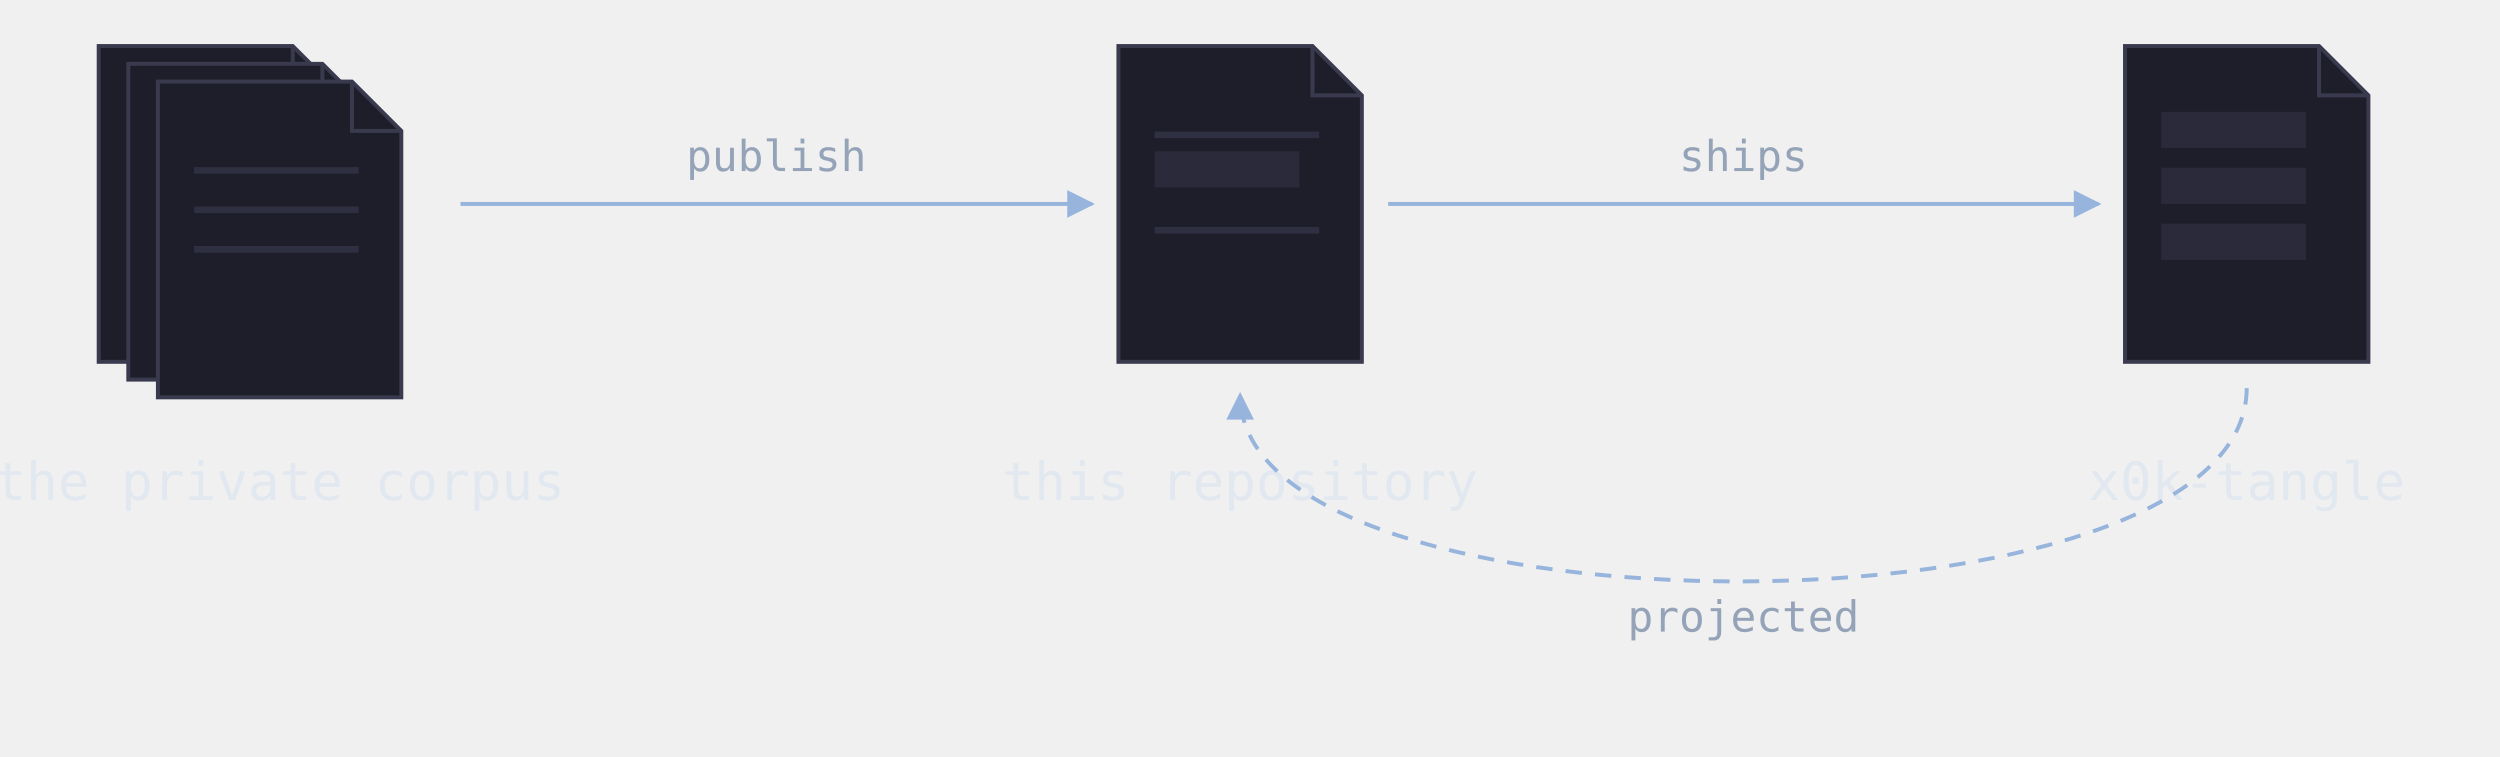
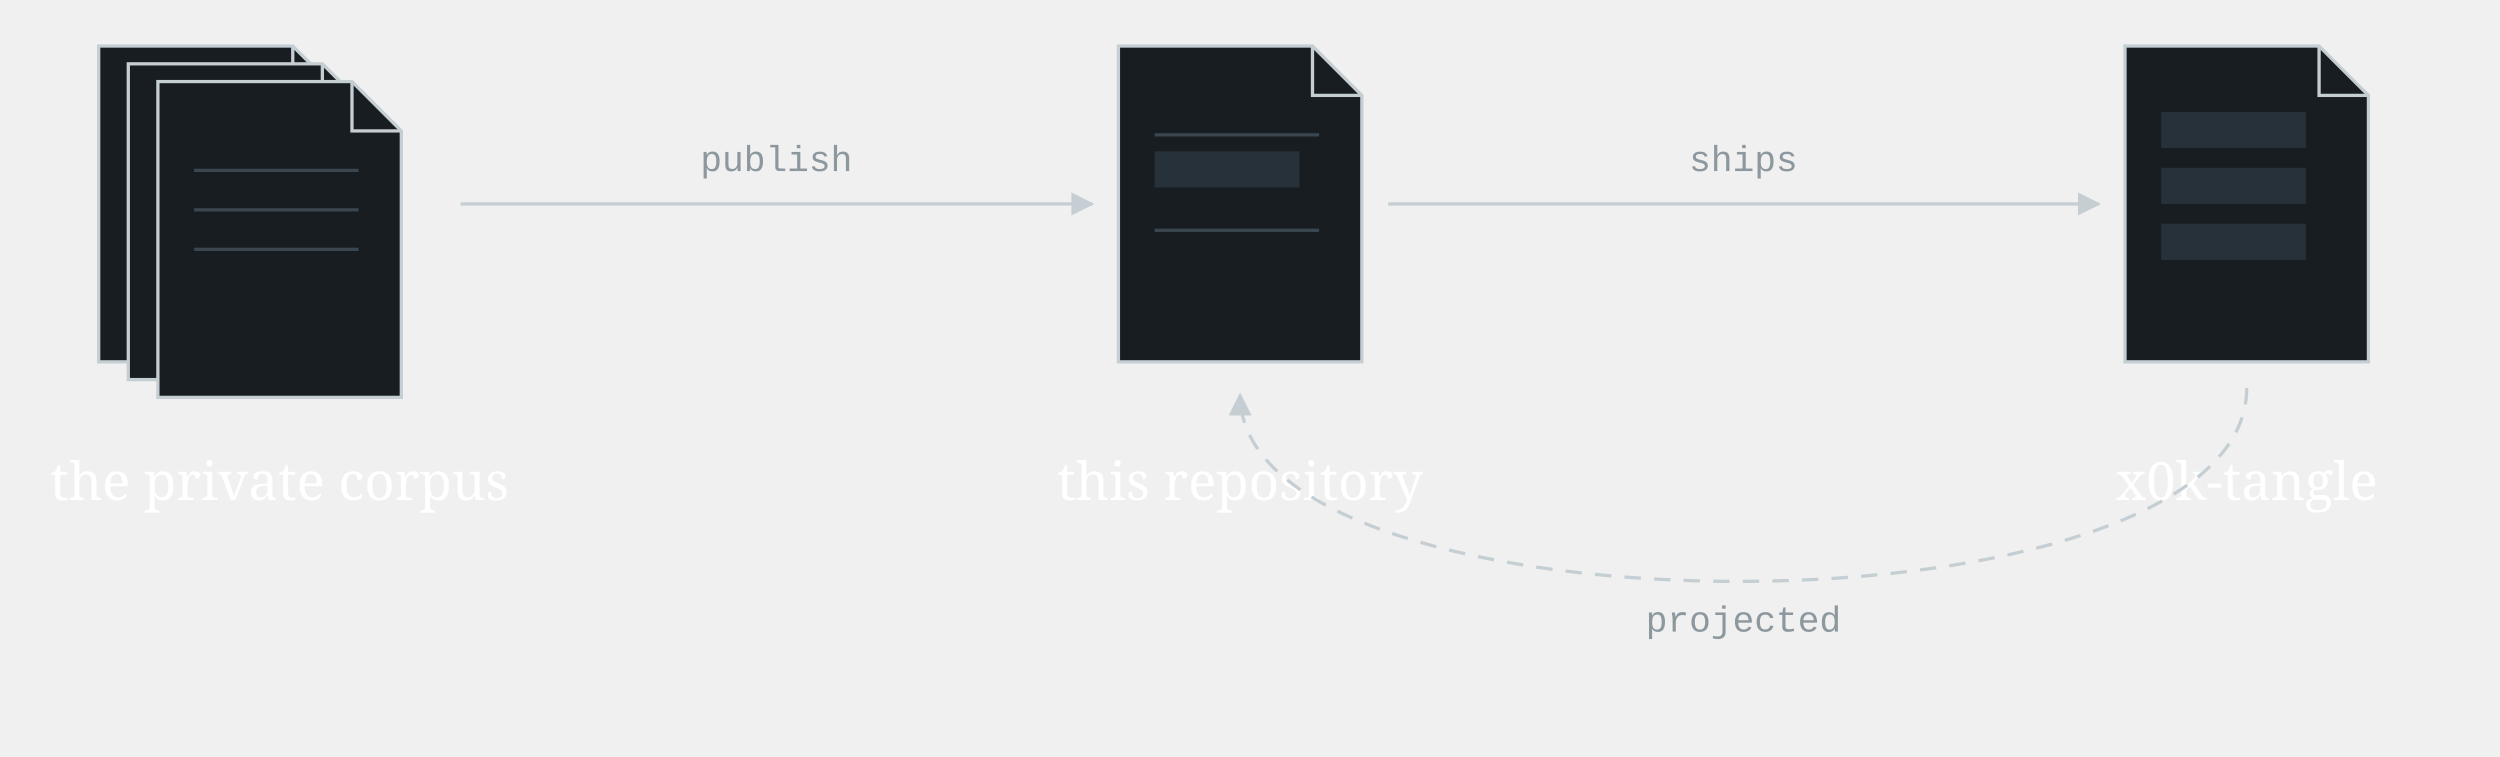
<svg xmlns="http://www.w3.org/2000/svg" viewBox="0 0 760 230" width="760" height="230" role="img" aria-label="the corpus publishes this repository, which ships the tangler that projected it">
  <defs>
    <marker id="a" viewBox="0 0 10 10" refX="9" refY="5" markerWidth="7" markerHeight="7" orient="auto-start-reverse">
-       <path d="M0,0 L10,5 L0,10 z" fill="#96b4dc" />
+       <path d="M0,0 L10,5 L0,10 z" fill="#c5ced3" />
    </marker>
  </defs>
-   <g font-family="ui-monospace,'IBM Plex Mono',Menlo,monospace">
-     <path d="M30,14.0 h59 l15,15 v81 h-74 z" fill="#1e1e2a" stroke="#3a3a4e" stroke-width="1.2" />
-     <path d="M89,14.0 v15 h15" fill="none" stroke="#3a3a4e" stroke-width="1.2" />
-     <path d="M39,19.4 h59 l15,15 v81 h-74 z" fill="#1e1e2a" stroke="#3a3a4e" stroke-width="1.2" />
-     <path d="M98,19.4 v15 h15" fill="none" stroke="#3a3a4e" stroke-width="1.2" />
-     <path d="M48,24.8 h59 l15,15 v81 h-74 z" fill="#1e1e2a" stroke="#3a3a4e" stroke-width="1.2" />
-     <path d="M107,24.8 v15 h15" fill="none" stroke="#3a3a4e" stroke-width="1.2" />
-     <line x1="59" y1="51.8" x2="109" y2="51.8" stroke="#2f2f42" stroke-width="2" />
-     <line x1="59" y1="63.8" x2="109" y2="63.8" stroke="#2f2f42" stroke-width="2" />
-     <line x1="59" y1="75.8" x2="109" y2="75.8" stroke="#2f2f42" stroke-width="2" />
-     <text x="85" y="152" text-anchor="middle" font-size="16" fill="#e2e8f0">the private corpus</text>
-     <path d="M340,14 h59 l15,15 v81 h-74 z" fill="#1e1e2a" stroke="#3a3a4e" stroke-width="1.2" />
-     <path d="M399,14 v15 h15" fill="none" stroke="#3a3a4e" stroke-width="1.2" />
-     <line x1="351" y1="41" x2="401" y2="41" stroke="#2f2f42" stroke-width="2" />
-     <rect x="351" y="46" width="44" height="11" fill="#2a2a3a" stroke="none" />
-     <line x1="351" y1="70" x2="401" y2="70" stroke="#2f2f42" stroke-width="2" />
-     <text x="377" y="152" text-anchor="middle" font-size="16" fill="#e2e8f0">this repository</text>
-     <path d="M646,14 h59 l15,15 v81 h-74 z" fill="#1e1e2a" stroke="#3a3a4e" stroke-width="1.2" />
-     <path d="M705,14 v15 h15" fill="none" stroke="#3a3a4e" stroke-width="1.2" />
-     <rect x="657" y="34" width="44" height="11" fill="#2a2a3a" stroke="none" />
-     <rect x="657" y="51" width="44" height="11" fill="#2a2a3a" stroke="none" />
-     <rect x="657" y="68" width="44" height="11" fill="#2a2a3a" stroke="none" />
-     <text x="683" y="152" text-anchor="middle" font-size="16" fill="#e2e8f0">x0k-tangle</text>
-     <line x1="140" y1="62" x2="332" y2="62" stroke="#96b4dc" stroke-width="1.2" marker-end="url(#a)" />
-     <text x="236" y="52" text-anchor="middle" font-size="13" fill="#94a3b8">publish</text>
-     <line x1="422" y1="62" x2="638" y2="62" stroke="#96b4dc" stroke-width="1.2" marker-end="url(#a)" />
-     <text x="530" y="52" text-anchor="middle" font-size="13" fill="#94a3b8">ships</text>
-     <path d="M683,118 C683,196 377,196 377,120" fill="none" stroke="#96b4dc" stroke-width="1.2" stroke-dasharray="5 4" marker-end="url(#a)" />
-     <text x="530" y="192" text-anchor="middle" font-size="13" fill="#94a3b8">projected</text>
+   <g font-family="Baskervville,Baskerville,'Iowan Old Style','EB Garamond',Georgia,serif">
+     <path d="M30,14.0 h59 l15,15 v81 h-74 z" fill="#171d21" stroke="#c5ced3" stroke-width="1" />
+     <path d="M89,14.0 v15 h15" fill="none" stroke="#c5ced3" stroke-width="1" />
+     <path d="M39,19.4 h59 l15,15 v81 h-74 z" fill="#171d21" stroke="#c5ced3" stroke-width="1" />
+     <path d="M98,19.4 v15 h15" fill="none" stroke="#c5ced3" stroke-width="1" />
+     <path d="M48,24.8 h59 l15,15 v81 h-74 z" fill="#171d21" stroke="#c5ced3" stroke-width="1" />
+     <path d="M107,24.8 v15 h15" fill="none" stroke="#c5ced3" stroke-width="1" />
+     <line x1="59" y1="51.8" x2="109" y2="51.8" stroke="#3a4750" stroke-width="1" />
+     <line x1="59" y1="63.8" x2="109" y2="63.8" stroke="#3a4750" stroke-width="1" />
+     <line x1="59" y1="75.8" x2="109" y2="75.8" stroke="#3a4750" stroke-width="1" />
+     <text x="85" y="152" text-anchor="middle" font-size="16" fill="#ffffff">the private corpus</text>
+     <path d="M340,14 h59 l15,15 v81 h-74 z" fill="#171d21" stroke="#c5ced3" stroke-width="1" />
+     <path d="M399,14 v15 h15" fill="none" stroke="#c5ced3" stroke-width="1" />
+     <line x1="351" y1="41" x2="401" y2="41" stroke="#3a4750" stroke-width="1" />
+     <rect x="351" y="46" width="44" height="11" fill="#263139" stroke="none" />
+     <line x1="351" y1="70" x2="401" y2="70" stroke="#3a4750" stroke-width="1" />
+     <text x="377" y="152" text-anchor="middle" font-size="16" fill="#ffffff">this repository</text>
+     <path d="M646,14 h59 l15,15 v81 h-74 z" fill="#171d21" stroke="#c5ced3" stroke-width="1" />
+     <path d="M705,14 v15 h15" fill="none" stroke="#c5ced3" stroke-width="1" />
+     <rect x="657" y="34" width="44" height="11" fill="#263139" stroke="none" />
+     <rect x="657" y="51" width="44" height="11" fill="#263139" stroke="none" />
+     <rect x="657" y="68" width="44" height="11" fill="#263139" stroke="none" />
+     <text x="683" y="152" text-anchor="middle" font-size="16" fill="#ffffff">x0k-tangle</text>
+     <line x1="140" y1="62" x2="332" y2="62" stroke="#c5ced3" stroke-width="1" marker-end="url(#a)" />
+     <text x="236" y="52" text-anchor="middle" font-size="11" fill="#8c979e" font-family="'IBM Plex Mono','SFMono-Regular',Consolas,'Liberation Mono',monospace">publish</text>
+     <line x1="422" y1="62" x2="638" y2="62" stroke="#c5ced3" stroke-width="1" marker-end="url(#a)" />
+     <text x="530" y="52" text-anchor="middle" font-size="11" fill="#8c979e" font-family="'IBM Plex Mono','SFMono-Regular',Consolas,'Liberation Mono',monospace">ships</text>
+     <path d="M683,118 C683,196 377,196 377,120" fill="none" stroke="#c5ced3" stroke-width="1" stroke-dasharray="5 4" marker-end="url(#a)" />
+     <text x="530" y="192" text-anchor="middle" font-size="11" fill="#8c979e" font-family="'IBM Plex Mono','SFMono-Regular',Consolas,'Liberation Mono',monospace">projected</text>
  </g>
</svg>
